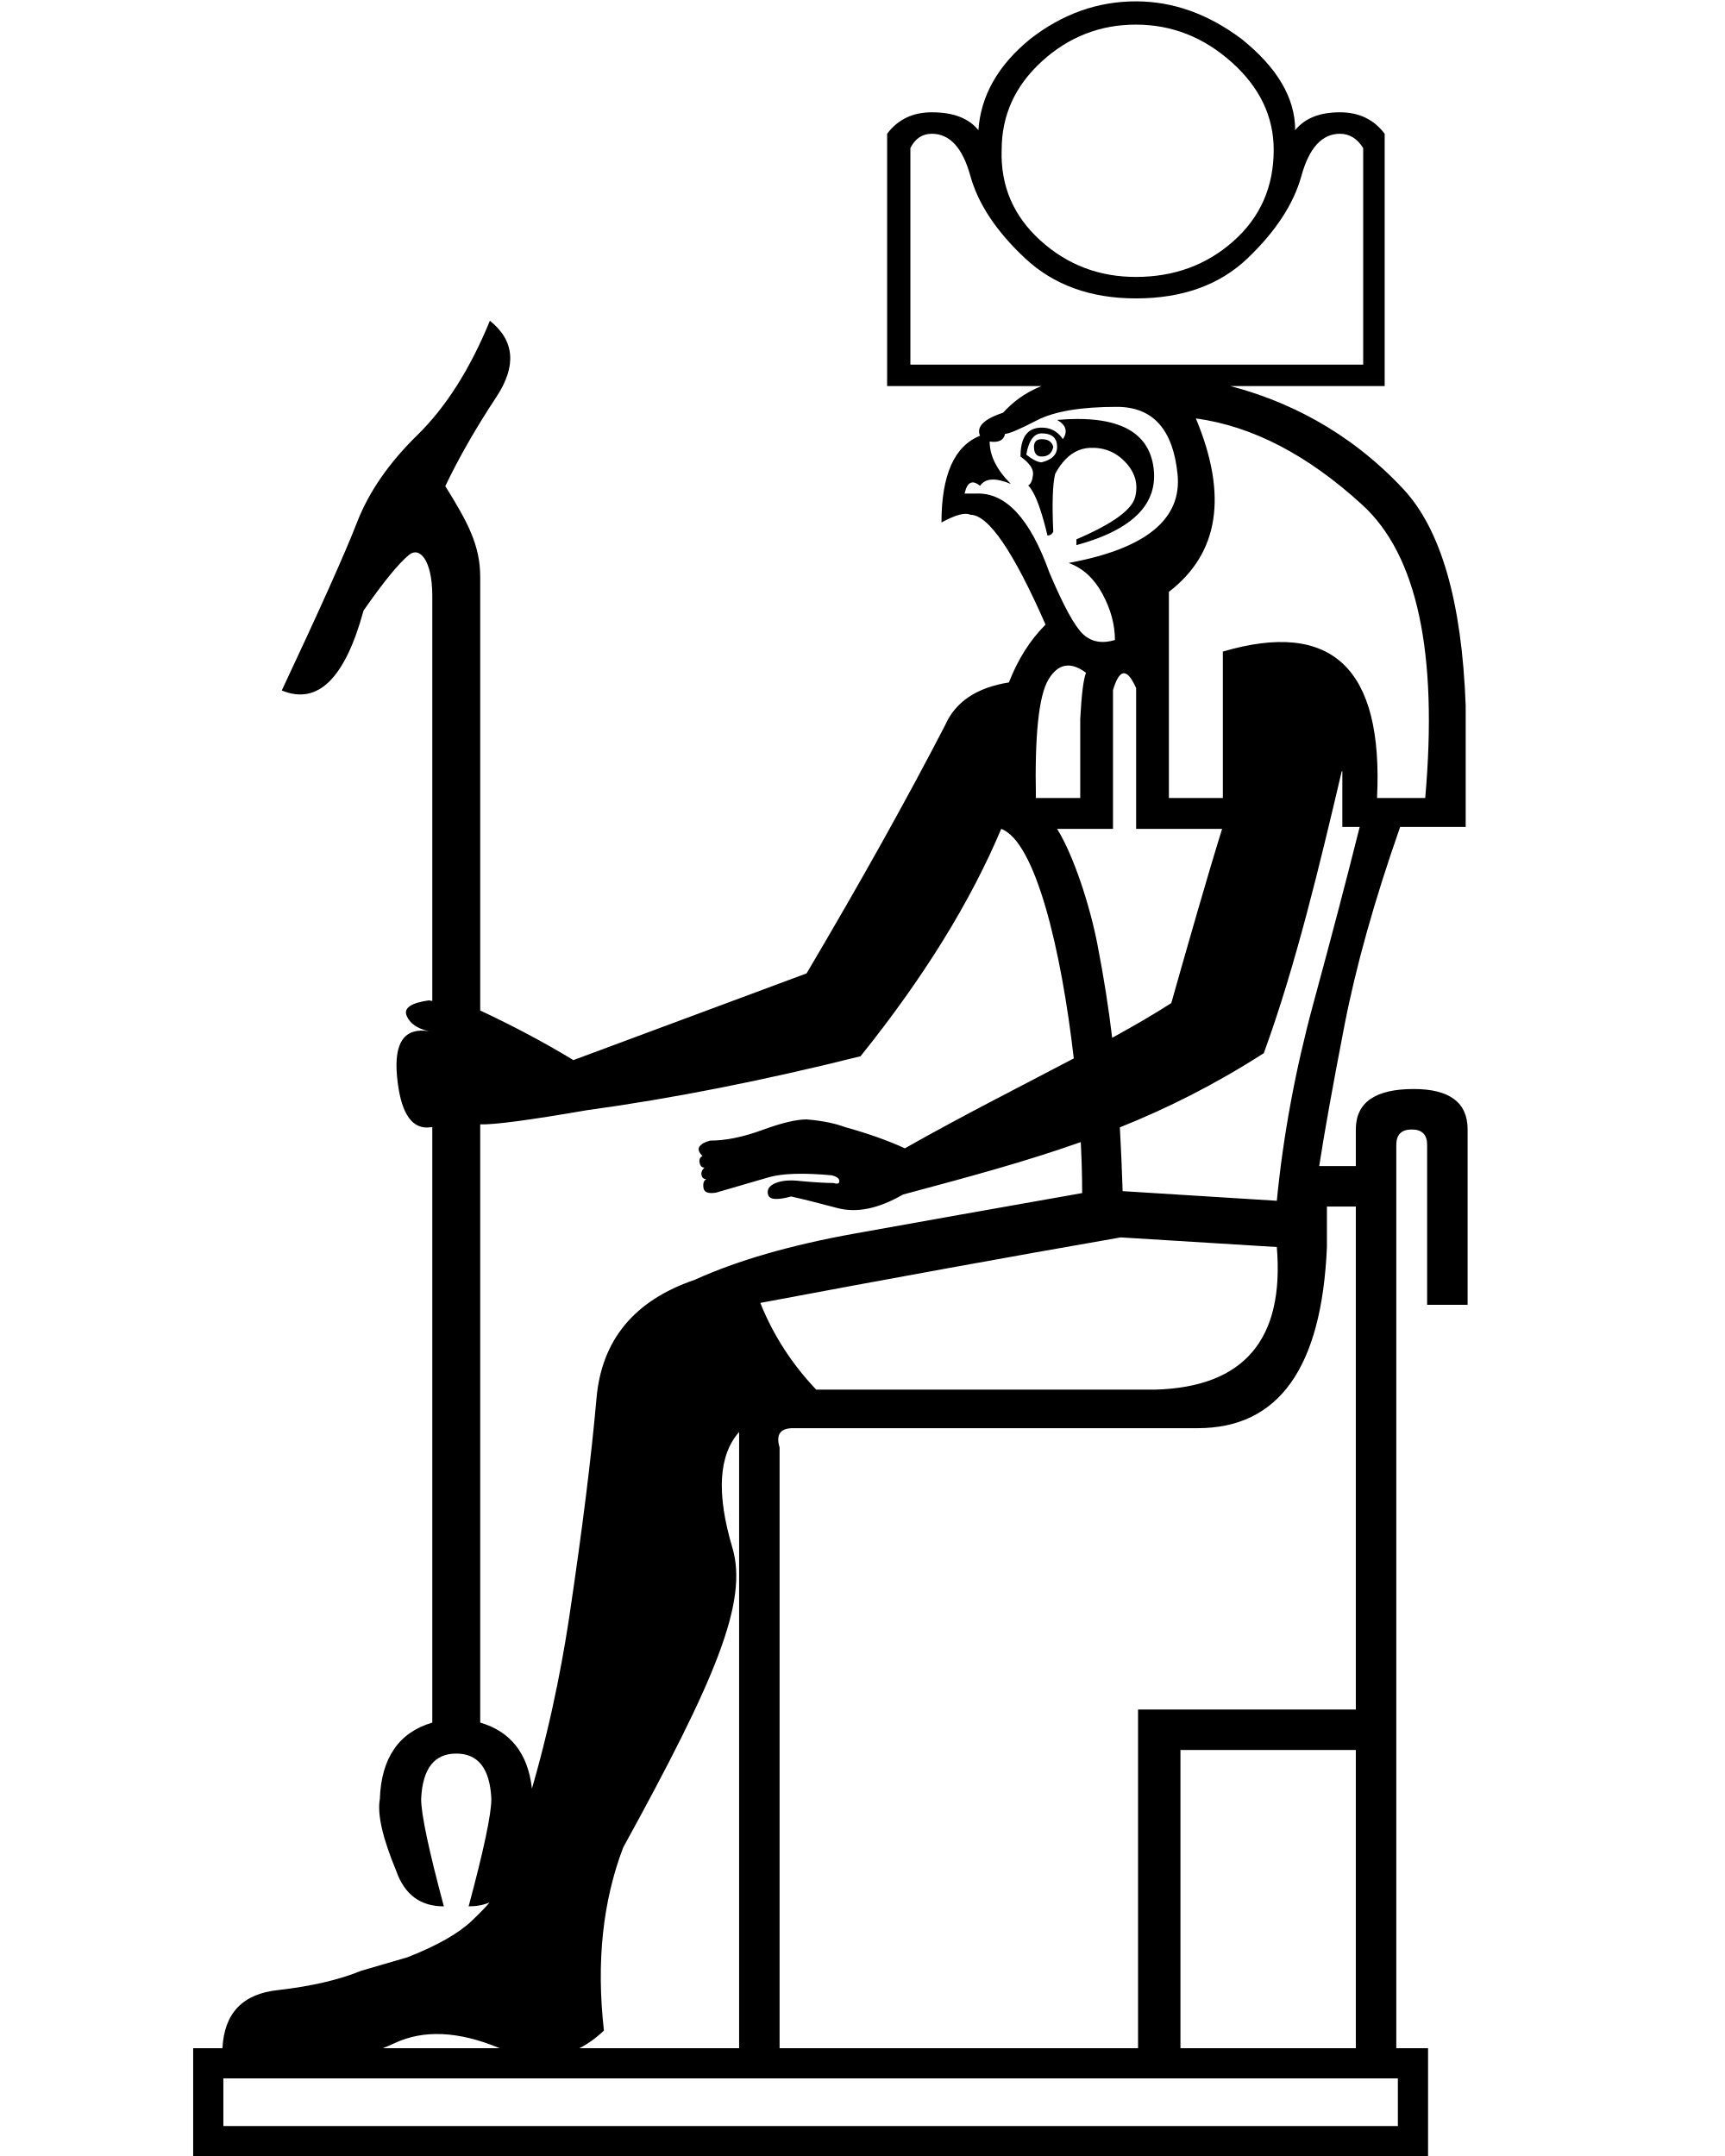
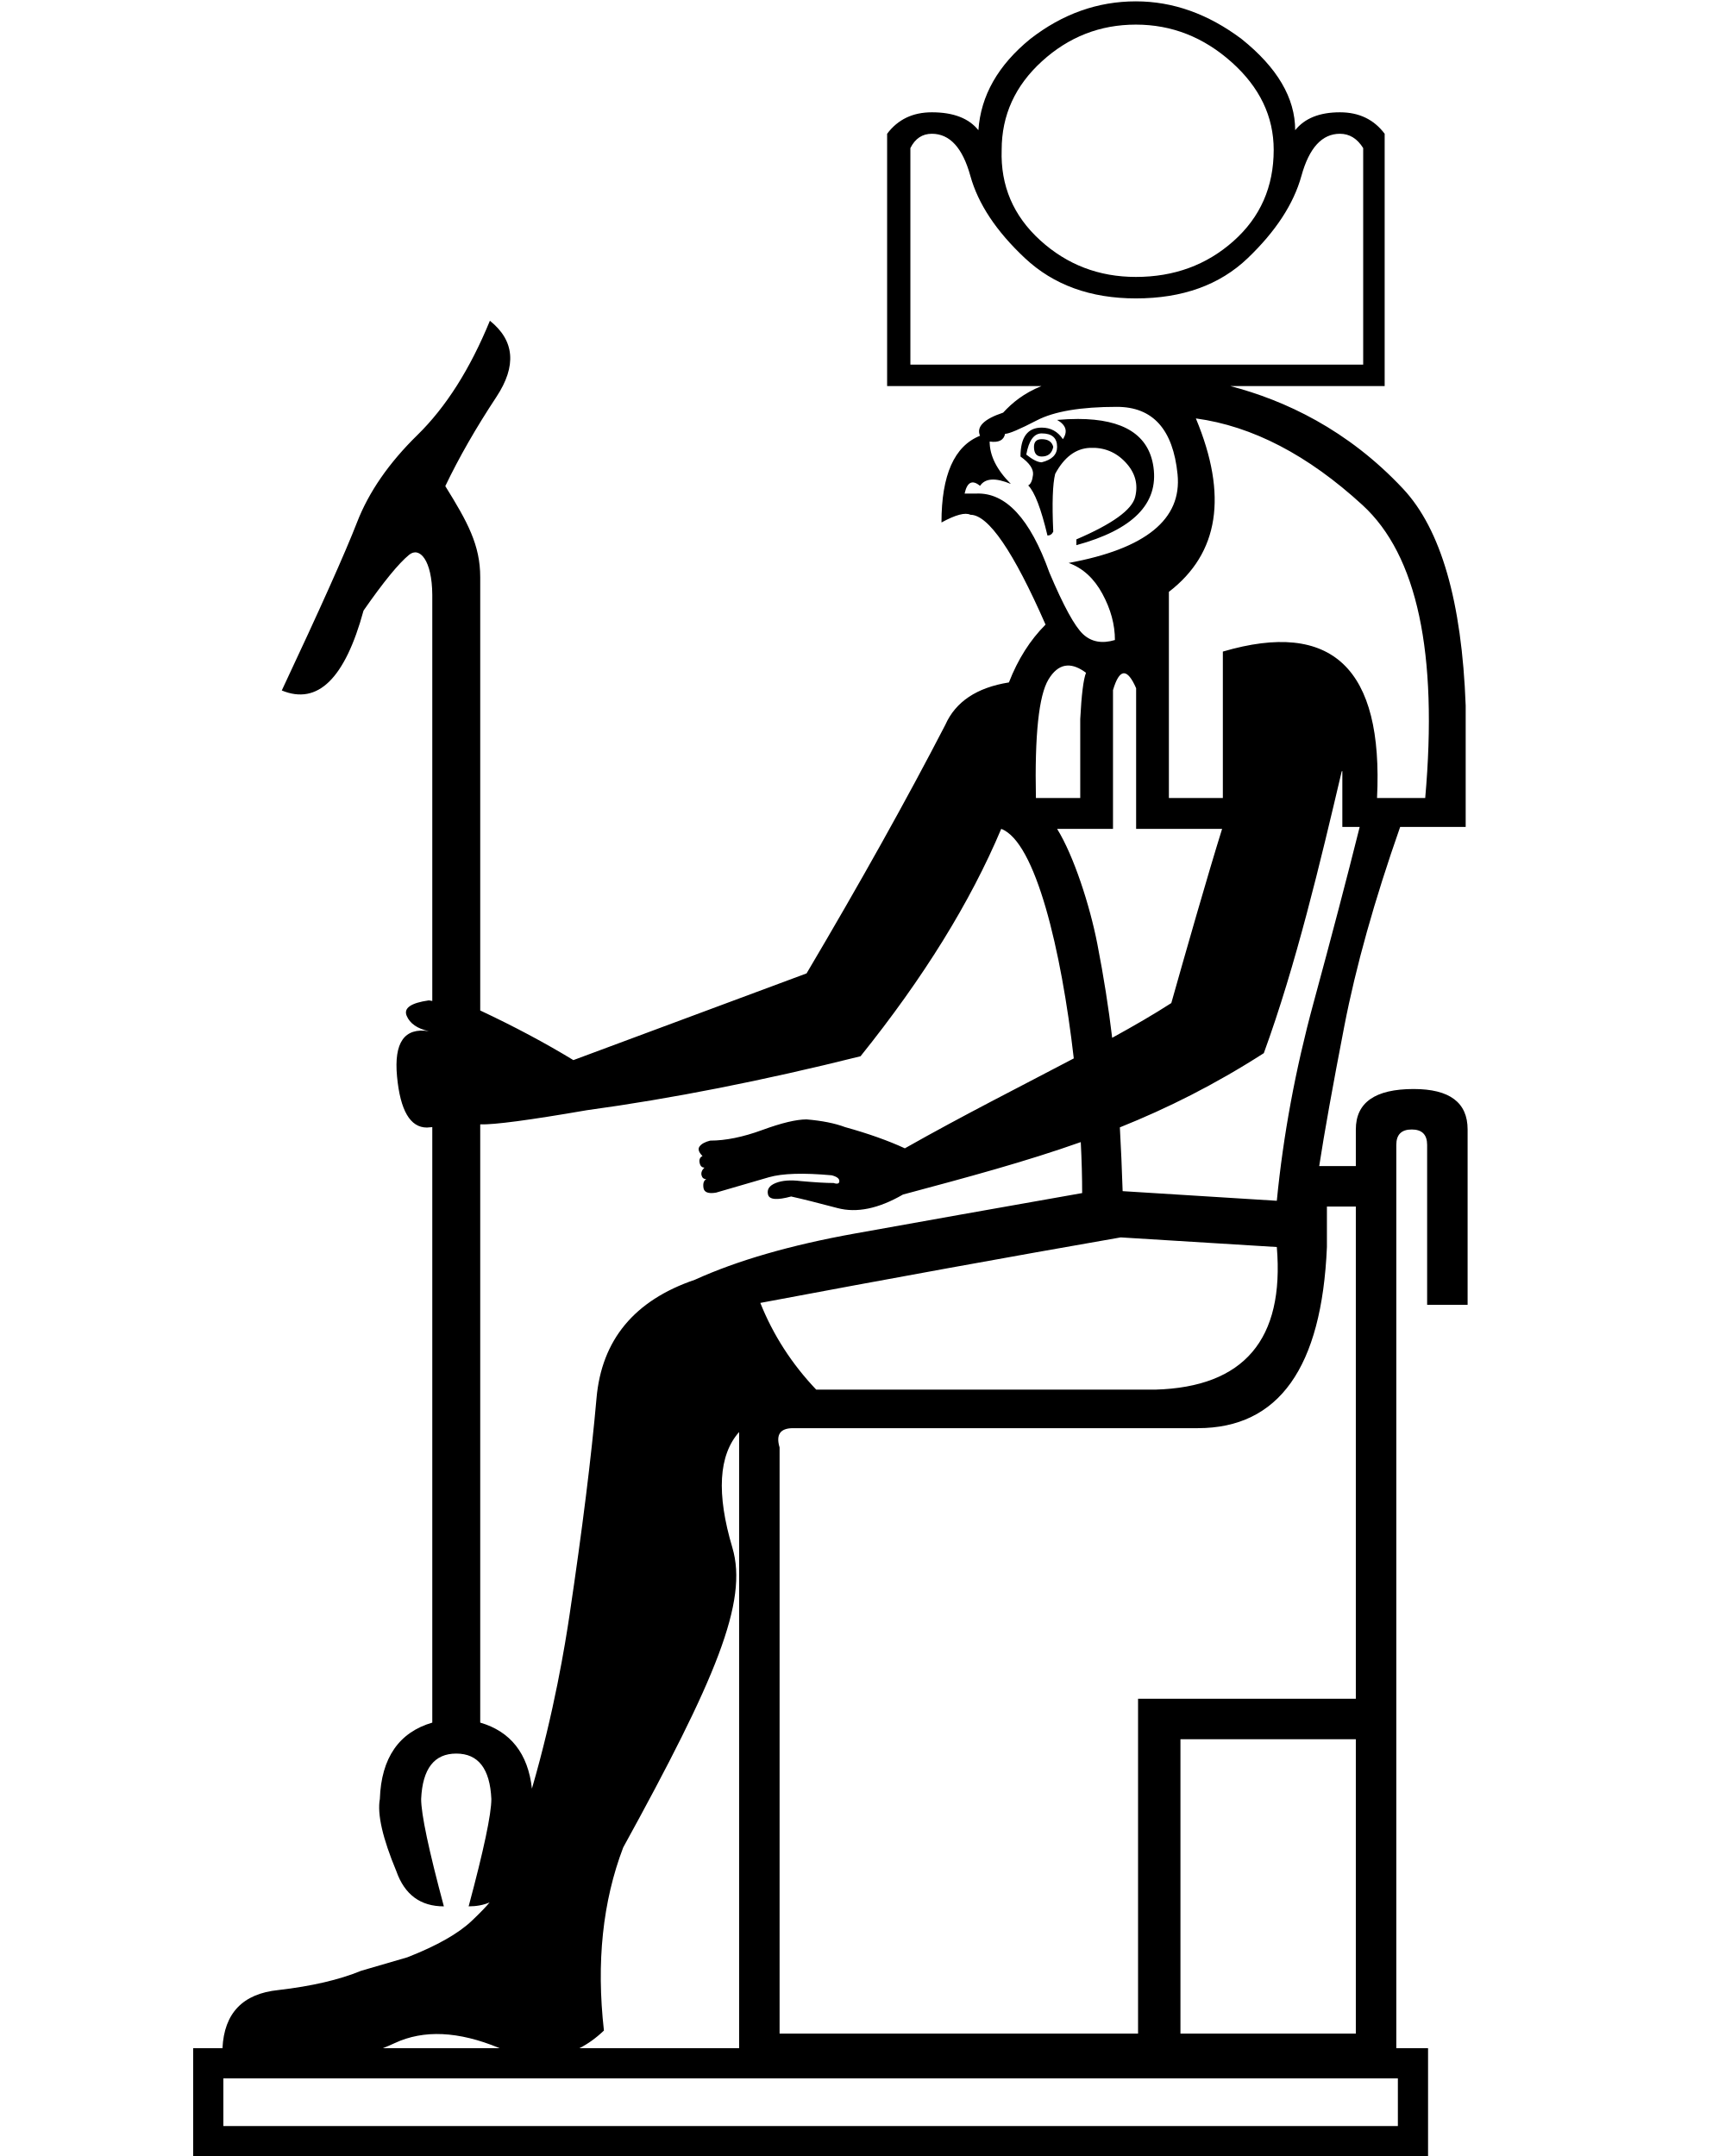
<svg xmlns="http://www.w3.org/2000/svg" width="800" height="1000" version="1.1" id="svg1">
  <defs id="defs1" />
-   <path id="path1-6-1" style="fill:#000000;stroke:none;stroke-width:55.992" d="M 526.791 0.625 C 509.084 0.625 492.759 6.434 477.818 18.055 C 462.878 30.229 454.856 44.34 453.748 60.387 C 449.321 54.852 442.128 52.086 432.168 52.086 C 423.315 52.086 416.398 55.405 411.418 62.045 L 411.418 179.078 L 482.961 179.078 C 474.841 182.371 469.522 186.727 465.227 191.389 C 456.289 194.368 452.716 197.944 454.504 202.115 C 442.587 206.882 436.627 220.287 436.627 242.334 C 443.181 238.759 447.652 237.568 450.035 238.76 C 458.377 238.76 469.994 255.741 484.891 289.705 C 477.74 296.855 472.077 305.794 467.906 316.52 C 453.01 318.903 443.181 325.456 438.414 336.182 C 420.538 370.741 399.088 409.175 374.062 451.48 L 265.912 491.701 C 252.862 483.758 238.464 476.086 222.713 468.684 L 222.713 267.719 C 222.713 252.781 216.854 242.125 206.514 225.465 C 212.833 212.252 220.732 198.464 230.211 184.102 C 239.69 169.739 238.685 157.963 227.195 148.771 C 218.004 171.176 206.801 188.842 193.588 201.768 C 180.375 214.693 171.04 228.195 165.582 242.27 C 160.124 256.344 148.491 282.338 130.682 320.254 C 147.342 327.148 159.98 314.796 168.598 283.199 C 177.789 269.986 184.826 261.369 189.709 257.348 C 194.554 253.358 200.387 259.757 200.479 275.92 L 200.479 464.262 L 198.879 463.994 C 190.537 465.186 187.112 467.571 188.602 471.146 C 190.091 474.722 193.516 477.103 198.879 478.295 C 187.558 476.507 182.643 483.509 184.133 499.299 C 185.622 515.089 190.24 522.982 197.986 522.982 L 200.479 522.783 L 200.479 798.982 C 185.157 803.452 176.801 815.262 176.162 834.414 C 174.885 841.437 177.44 852.609 183.824 867.932 C 187.655 878.785 194.996 884.213 205.85 884.213 C 198.827 858.037 195.316 841.437 195.316 834.414 C 195.955 820.369 201.381 813.346 211.596 813.346 C 221.811 813.346 227.237 820.369 227.875 834.414 C 227.875 841.437 224.364 858.037 217.342 884.213 C 220.976 884.213 224.216 883.604 227.062 882.387 C 225.347 884.46 222.613 887.284 218.859 890.859 C 212.603 896.818 202.623 902.477 188.918 907.84 L 167.465 914.098 C 157.335 918.269 144.527 921.248 129.035 923.035 C 112.589 924.737 103.968 933.725 103.174 950 L 89.586 950 L 89.586 1000.096 L 662.289 1000.096 L 662.289 950 L 647.559 950 L 647.559 531.027 C 647.559 526.26 649.942 523.879 654.709 523.879 C 659.476 523.879 661.859 526.26 661.859 531.027 L 661.859 605.213 L 680.631 605.213 L 680.631 523.879 C 680.631 511.366 672.287 505.109 655.604 505.109 C 637.728 505.109 628.791 511.366 628.791 523.879 L 628.791 540.859 L 611.807 540.859 C 614.19 525.367 618.065 503.768 623.428 476.061 C 628.79 448.353 637.431 417.517 649.348 383.553 L 679.736 383.553 L 679.736 327.246 C 677.949 278.982 668.265 245.461 650.688 226.691 C 624.948 199.207 595.801 185.662 570.619 179.078 L 642.162 179.078 L 642.162 62.045 C 637.182 55.405 630.266 52.086 621.412 52.086 C 612.006 52.086 605.09 54.853 600.662 60.387 C 600.662 45.447 592.362 31.335 575.762 18.055 C 560.268 6.434 543.945 0.625 526.791 0.625 z M 526.791 11.414 C 543.391 11.414 558.192 17.226 571.195 28.846 C 584.199 40.466 590.701 54.022 590.701 69.516 C 590.701 86.669 584.476 100.781 572.025 111.848 C 559.575 122.915 544.498 128.447 526.791 128.447 C 509.637 128.447 494.835 122.775 482.385 111.432 C 469.934 100.088 463.985 86.116 464.539 69.516 C 464.539 53.468 470.764 39.773 483.215 28.43 C 495.665 17.086 510.19 11.414 526.791 11.414 z M 432.168 62.045 C 440.468 62.045 446.419 68.547 450.014 81.551 C 453.611 94.554 462.048 107.282 475.328 119.732 C 488.609 132.183 505.764 138.408 526.791 138.408 C 548.371 138.408 565.662 132.183 578.666 119.732 C 591.67 107.282 599.967 94.554 603.566 81.551 C 607.163 68.547 613.112 62.045 621.412 62.045 C 625.839 62.045 629.437 64.257 632.203 68.686 L 632.203 169.119 L 422.207 169.119 L 422.207 68.686 C 424.42 64.257 427.74 62.045 432.168 62.045 z M 517.961 188.707 C 534.645 188.707 544.03 199.135 546.115 219.99 C 548.201 240.845 531.367 254.551 495.615 261.105 C 502.17 263.489 507.383 268.256 511.256 275.406 C 515.129 282.557 517.066 289.703 517.066 296.854 C 511.108 298.641 506.193 297.751 502.32 294.176 C 498.447 290.601 493.232 281.066 486.678 265.574 C 477.74 240.548 466.418 228.33 452.713 228.926 L 447.352 228.926 C 448.543 223.563 450.929 222.374 454.504 225.354 C 456.887 221.778 461.652 221.48 468.803 224.459 C 462.248 217.905 458.971 211.349 458.971 204.795 C 463.142 205.391 465.525 204.2 466.121 201.221 C 467.909 201.221 472.825 199.136 480.869 194.965 C 488.913 190.794 501.277 188.707 517.961 188.707 z M 554.605 194.07 C 580.823 197.645 606.592 211.051 631.916 234.289 C 657.24 257.527 666.925 302.813 660.967 370.145 L 638.623 370.145 C 641.602 309.963 617.767 287.32 567.119 302.217 L 567.119 370.145 L 542.094 370.145 L 542.094 274.51 C 565.332 256.634 569.502 229.822 554.605 194.07 z M 499.945 194.322 C 496.911 194.318 493.681 194.466 490.256 194.764 C 490.777 195.061 491.246 195.369 491.664 195.686 L 491.666 195.686 C 491.875 195.843 492.07 196.003 492.254 196.166 L 492.256 196.166 C 492.991 196.817 493.52 197.507 493.846 198.232 L 493.846 198.234 C 493.868 198.283 493.882 198.333 493.902 198.383 C 494.254 199.247 494.328 200.161 494.107 201.129 L 494.107 201.131 C 493.921 201.949 493.529 202.806 492.934 203.699 C 492.636 203.252 492.324 202.834 491.998 202.443 C 490.043 200.098 487.585 198.757 484.625 198.422 L 484.623 198.422 C 484.13 198.366 483.623 198.338 483.102 198.338 C 482.693 198.338 482.294 198.356 481.91 198.391 C 481.527 198.425 481.155 198.477 480.797 198.547 C 480.439 198.617 480.092 198.704 479.76 198.809 C 475.433 200.17 473.271 204.482 473.271 211.744 C 475.878 213.606 477.612 215.409 478.473 217.154 L 478.473 217.156 C 478.989 218.203 479.192 219.229 479.08 220.234 C 478.931 221.575 478.671 222.655 478.299 223.475 C 478.066 223.987 477.791 224.399 477.471 224.707 C 477.279 224.892 477.071 225.041 476.848 225.152 C 477.592 225.897 478.337 226.939 479.082 228.279 L 479.082 228.281 C 481.316 232.303 483.551 239.005 485.785 248.389 C 486.334 248.389 486.82 248.261 487.242 248.008 L 487.244 248.008 C 487.342 247.949 487.438 247.883 487.529 247.811 C 487.621 247.738 487.71 247.657 487.795 247.57 C 487.965 247.397 488.12 247.194 488.262 246.965 C 488.333 246.85 488.401 246.73 488.465 246.602 C 487.869 233.493 488.168 224.556 489.359 219.789 C 490.402 217.853 491.519 216.149 492.711 214.678 C 496.287 210.265 500.533 207.946 505.449 207.723 C 512.004 207.425 517.514 209.659 521.982 214.426 C 522.541 215.022 523.054 215.626 523.52 216.24 L 523.52 216.242 C 523.985 216.856 524.403 217.479 524.775 218.111 C 526.266 220.644 527.01 223.325 527.01 226.156 C 527.01 227.572 526.824 229.024 526.451 230.514 C 526.265 231.258 525.961 232.012 525.537 232.775 L 525.537 232.777 C 522.571 238.121 513.789 243.92 499.191 250.176 L 499.191 252.859 C 502.469 251.966 505.523 250.995 508.354 249.947 C 516.845 246.805 523.324 242.97 527.793 238.445 C 528.537 237.692 529.227 236.919 529.859 236.127 L 529.859 236.125 C 530.492 235.332 531.07 234.522 531.592 233.691 C 533.677 230.368 534.868 226.735 535.166 222.797 C 535.24 221.812 535.26 220.81 535.223 219.787 C 535.185 218.764 535.092 217.722 534.943 216.66 C 534.422 212.945 533.301 209.692 531.582 206.904 C 531.153 206.208 530.686 205.541 530.182 204.902 L 530.182 204.9 C 529.677 204.261 529.134 203.652 528.555 203.07 C 526.237 200.746 523.321 198.884 519.807 197.486 L 519.805 197.486 C 514.532 195.389 507.913 194.334 499.945 194.322 z M 483.102 201.02 C 484.889 201.02 486.341 201.312 487.459 201.898 L 487.461 201.898 C 487.833 202.094 488.167 202.324 488.465 202.584 L 488.467 202.584 C 488.913 202.975 489.275 203.439 489.555 203.977 C 489.648 204.156 489.732 204.342 489.807 204.537 L 489.807 204.539 C 490.105 205.321 490.254 206.233 490.254 207.275 C 490.254 209.169 489.578 210.726 488.24 211.951 C 488.068 212.109 487.884 212.26 487.689 212.406 C 487.613 212.464 487.539 212.526 487.459 212.582 C 487.086 212.843 486.677 213.085 486.23 213.309 C 485.337 213.755 484.293 214.128 483.102 214.426 C 482.965 214.426 482.827 214.418 482.684 214.404 C 481.682 214.308 480.512 213.872 479.172 213.098 C 478.19 212.53 477.117 211.781 475.953 210.85 C 476.623 207.163 477.67 204.513 479.094 202.9 C 479.727 202.184 480.435 201.672 481.217 201.365 C 481.412 201.288 481.614 201.225 481.818 201.174 C 482.227 201.072 482.655 201.02 483.102 201.02 z M 483.102 203.699 C 480.718 203.699 479.527 204.892 479.527 207.275 C 479.527 210.255 480.718 211.744 483.102 211.744 C 486.081 211.744 487.869 210.255 488.465 207.275 C 487.869 204.892 486.081 203.699 483.102 203.699 z M 495.045 308.691 C 497.66 308.585 500.53 309.705 503.658 312.051 C 502.466 315.03 501.574 322.181 500.979 333.502 L 500.979 370.145 L 480.422 370.145 C 479.826 340.948 481.763 322.628 486.232 315.18 C 488.467 311.456 491.035 309.334 493.939 308.812 C 494.303 308.747 494.671 308.707 495.045 308.691 z M 521.256 312.27 C 522.997 312.274 524.878 314.583 526.898 319.201 L 526.898 384.447 L 566.775 384.447 C 560.193 405.508 549.656 442.405 543.215 465.242 C 535.137 470.458 525.882 475.815 515.789 481.357 C 514.128 467.458 511.914 453.236 508.893 437.74 C 505.433 419.999 498.002 396.96 490.256 384.447 L 516.174 384.447 L 516.174 320.094 C 517.663 315.029 519.3 312.424 521.088 312.275 C 521.144 312.271 521.2 312.27 521.256 312.27 z M 622.533 357.633 L 622.533 383.553 L 630.578 383.553 C 624.62 407.387 617.467 434.649 609.125 465.336 C 600.783 496.023 595.124 526.559 592.145 556.947 L 520.643 552.479 C 520.298 542.152 519.895 532.386 519.355 522.898 C 541.469 514.02 563.202 503.169 586.115 488.479 C 601.009 447.722 612.302 400.02 622.242 357.773 L 622.533 357.633 z M 464.334 384.447 C 480.282 390.428 492.205 440.601 497.986 490.912 C 473.827 503.649 446.499 517.401 419.645 532.615 C 411.898 529.04 402.663 525.762 391.938 522.783 C 387.171 520.995 381.211 519.803 374.061 519.207 C 369.294 519.207 362.442 520.848 353.504 524.125 C 344.566 527.402 336.521 529.039 329.371 529.039 C 326.988 529.635 325.351 530.529 324.457 531.721 C 323.563 532.912 324.009 534.402 325.797 536.189 C 324.605 536.785 324.159 537.827 324.457 539.316 C 324.755 540.806 325.498 541.553 326.689 541.553 C 325.498 542.744 325.052 543.935 325.35 545.127 C 325.648 546.319 326.392 546.914 327.584 546.914 C 326.392 547.51 325.946 548.852 326.244 550.938 C 326.542 553.023 328.48 553.768 332.055 553.172 C 342.184 550.193 350.374 547.809 356.631 546.021 C 362.887 544.234 372.571 543.935 385.68 545.127 C 388.063 545.723 389.256 546.617 389.256 547.809 C 389.256 549 388.362 549.297 386.574 548.701 C 382.999 548.701 377.935 548.404 371.381 547.809 C 366.614 547.213 362.741 547.509 359.762 548.701 C 356.782 549.893 355.59 551.681 356.186 554.064 C 356.781 556.448 360.356 556.746 366.91 554.959 C 372.273 556.151 379.425 557.937 388.363 560.32 C 397.301 562.704 407.431 560.619 418.752 554.064 C 448.851 545.999 475.564 538.821 501.229 529.73 C 501.652 538.042 501.871 546.003 501.871 553.373 C 461.353 560.523 426.199 566.78 396.406 572.143 C 366.613 577.505 341.886 584.656 322.223 593.594 C 294.217 603.127 279.022 621.449 276.639 648.561 C 274.255 675.672 270.086 709.187 264.127 749.109 C 262.13 762.486 257.033 794.033 246.689 829.598 C 244.889 813.269 236.706 803.064 222.713 798.982 L 222.713 521.508 C 229.141 521.724 245.627 519.533 272.17 514.939 C 311.496 509.577 353.803 501.235 399.088 489.914 C 428.285 453.567 450.033 418.411 464.334 384.447 z M 615.383 559.631 L 628.791 559.631 L 628.791 792.906 L 527.793 792.906 L 527.793 950 L 361.549 950 L 361.549 671.352 C 359.761 665.393 361.846 662.414 367.805 662.414 L 555.5 662.414 C 593.039 662.414 612.999 634.409 615.383 578.398 L 615.383 559.631 z M 519.748 573.93 L 592.145 578.398 C 595.72 621.3 576.948 643.347 535.834 644.539 L 378.531 644.539 C 367.21 632.622 358.57 619.215 352.611 604.318 C 412.793 592.997 468.504 582.868 519.748 573.93 z M 342.779 664.201 L 342.779 950 L 268.711 950 C 272.677 947.993 276.468 945.262 280.082 941.805 C 276.507 910.224 279.488 881.922 289.021 856.896 C 331.923 778.839 347.097 742.856 339.648 717.83 C 332.2 692.804 333.246 674.927 342.779 664.201 z M 547.455 811.678 L 628.791 811.678 L 628.791 950 L 547.455 950 L 547.455 811.678 z M 205.229 943.48 C 213.272 943.852 221.986 945.975 231.371 949.848 C 231.495 949.899 231.62 949.95 231.744 950 L 177.564 950 C 179.431 949.263 181.279 948.468 183.107 947.615 C 189.811 944.487 197.185 943.109 205.229 943.48 z M 103.586 964 L 648.289 964 L 648.289 986.096 L 103.586 986.096 L 103.586 964 z " />
+   <path id="path1-6-1" style="fill:#000000;stroke:none;stroke-width:55.992" d="M 526.791 0.625 C 509.084 0.625 492.759 6.434 477.818 18.055 C 462.878 30.229 454.856 44.34 453.748 60.387 C 449.321 54.852 442.128 52.086 432.168 52.086 C 423.315 52.086 416.398 55.405 411.418 62.045 L 411.418 179.078 L 482.961 179.078 C 474.841 182.372 469.522 186.727 465.227 191.389 C 456.289 194.368 452.716 197.944 454.504 202.115 C 442.587 206.882 436.627 220.287 436.627 242.334 C 443.181 238.759 447.652 237.568 450.035 238.76 C 458.377 238.76 469.994 255.741 484.891 289.705 C 477.74 296.855 472.077 305.794 467.906 316.52 C 453.01 318.903 443.181 325.456 438.414 336.182 C 420.538 370.741 399.088 409.175 374.062 451.48 L 265.912 491.701 C 252.862 483.758 238.464 476.087 222.713 468.684 L 222.713 267.719 C 222.713 252.781 216.854 242.125 206.514 225.465 C 212.833 212.252 220.732 198.464 230.211 184.102 C 239.69 169.739 238.685 157.963 227.195 148.771 C 218.004 171.176 206.801 188.842 193.588 201.768 C 180.375 214.693 171.04 228.195 165.582 242.27 C 160.124 256.344 148.491 282.338 130.682 320.254 C 147.342 327.148 159.98 314.796 168.598 283.199 C 177.789 269.986 184.826 261.369 189.709 257.348 C 194.554 253.358 200.387 259.757 200.479 275.92 L 200.479 464.262 L 198.879 463.994 C 190.537 465.186 187.112 467.571 188.602 471.146 C 190.091 474.722 193.516 477.103 198.879 478.295 C 187.558 476.507 182.643 483.509 184.133 499.299 C 185.622 515.089 190.24 522.982 197.986 522.982 L 200.479 522.783 L 200.479 798.982 C 185.157 803.452 176.801 815.262 176.162 834.414 C 174.885 841.437 177.44 852.609 183.824 867.932 C 187.655 878.785 194.996 884.213 205.85 884.213 C 198.827 858.037 195.316 841.437 195.316 834.414 C 195.955 820.369 201.381 813.346 211.596 813.346 C 221.811 813.346 227.237 820.369 227.875 834.414 C 227.875 841.437 224.364 858.037 217.342 884.213 C 220.976 884.213 224.216 883.604 227.062 882.387 C 225.347 884.46 222.613 887.285 218.859 890.859 C 212.603 896.818 202.623 902.477 188.918 907.84 L 167.465 914.098 C 157.335 918.269 144.527 921.248 129.035 923.035 C 112.589 924.737 103.967 933.725 103.174 950 L 89.586 950 L 89.586 1000.096 L 662.289 1000.096 L 662.289 950 L 647.559 950 L 647.559 531.027 C 647.559 526.26 649.942 523.879 654.709 523.879 C 659.476 523.879 661.859 526.26 661.859 531.027 L 661.859 605.213 L 680.631 605.213 L 680.631 523.879 C 680.631 511.366 672.287 505.109 655.604 505.109 C 637.728 505.109 628.791 511.366 628.791 523.879 L 628.791 540.859 L 611.807 540.859 C 614.19 525.367 618.065 503.768 623.428 476.061 C 628.79 448.353 637.431 417.517 649.348 383.553 L 679.736 383.553 L 679.736 327.246 C 677.949 278.982 668.265 245.461 650.688 226.691 C 624.949 199.208 595.803 185.662 570.621 179.078 L 642.162 179.078 L 642.162 62.045 C 637.182 55.405 630.266 52.086 621.412 52.086 C 612.006 52.086 605.09 54.853 600.662 60.387 C 600.662 45.447 592.362 31.335 575.762 18.055 C 560.268 6.434 543.945 0.625 526.791 0.625 z M 526.791 11.414 C 543.391 11.414 558.192 17.226 571.195 28.846 C 584.199 40.466 590.701 54.022 590.701 69.516 C 590.701 86.669 584.476 100.781 572.025 111.848 C 559.575 122.915 544.498 128.447 526.791 128.447 C 509.637 128.447 494.835 122.775 482.385 111.432 C 469.934 100.088 463.985 86.116 464.539 69.516 C 464.539 53.468 470.764 39.773 483.215 28.43 C 495.665 17.086 510.19 11.414 526.791 11.414 z M 432.168 62.045 C 440.468 62.045 446.419 68.547 450.014 81.551 C 453.611 94.554 462.048 107.282 475.328 119.732 C 488.609 132.183 505.764 138.408 526.791 138.408 C 548.371 138.408 565.662 132.183 578.666 119.732 C 591.67 107.282 599.967 94.554 603.566 81.551 C 607.163 68.547 613.112 62.045 621.412 62.045 C 625.839 62.045 629.437 64.257 632.203 68.686 L 632.203 169.119 L 422.207 169.119 L 422.207 68.686 C 424.42 64.257 427.74 62.045 432.168 62.045 z M 517.961 188.707 C 534.645 188.707 544.03 199.135 546.115 219.99 C 548.201 240.845 531.367 254.551 495.615 261.105 C 502.17 263.489 507.383 268.256 511.256 275.406 C 515.129 282.557 517.066 289.703 517.066 296.854 C 511.108 298.641 506.193 297.751 502.32 294.176 C 498.447 290.601 493.232 281.066 486.678 265.574 C 477.74 240.548 466.418 228.33 452.713 228.926 L 447.352 228.926 C 448.543 223.563 450.929 222.374 454.504 225.354 C 456.887 221.778 461.652 221.48 468.803 224.459 C 462.248 217.905 458.971 211.349 458.971 204.795 C 463.142 205.391 465.525 204.2 466.121 201.221 C 467.909 201.221 472.825 199.136 480.869 194.965 C 488.913 190.794 501.277 188.707 517.961 188.707 z M 554.605 194.07 C 580.823 197.645 606.592 211.051 631.916 234.289 C 657.24 257.527 666.925 302.813 660.967 370.145 L 638.623 370.145 C 641.602 309.963 617.767 287.32 567.119 302.217 L 567.119 370.145 L 542.094 370.145 L 542.094 274.51 C 565.332 256.634 569.502 229.822 554.605 194.07 z M 499.945 194.322 C 496.91 194.318 493.68 194.466 490.254 194.764 C 494.425 197.147 495.317 200.124 492.934 203.699 C 490.55 200.124 487.273 198.338 483.102 198.338 C 476.547 198.338 473.271 202.806 473.271 211.744 C 477.442 214.723 479.378 217.553 479.08 220.234 C 478.782 222.916 478.039 224.556 476.848 225.152 C 479.827 228.132 482.806 235.876 485.785 248.389 C 486.977 248.389 487.869 247.793 488.465 246.602 C 487.869 233.493 488.168 224.556 489.359 219.789 C 493.53 212.043 498.895 208.021 505.449 207.723 C 512.004 207.425 517.514 209.659 521.982 214.426 C 526.451 219.193 527.941 224.555 526.451 230.514 C 524.962 236.472 515.875 243.025 499.191 250.176 L 499.191 252.859 C 525.409 245.709 537.327 233.642 534.943 216.66 C 532.858 201.801 521.191 194.355 499.945 194.322 z M 483.102 201.02 C 487.868 201.02 490.254 203.104 490.254 207.275 C 490.254 210.851 487.868 213.234 483.102 214.426 C 481.314 214.426 478.932 213.233 475.953 210.85 C 477.145 204.295 479.526 201.02 483.102 201.02 z M 483.102 203.699 C 480.718 203.699 479.527 204.892 479.527 207.275 C 479.527 210.255 480.718 211.744 483.102 211.744 C 486.081 211.744 487.869 210.255 488.465 207.275 C 487.869 204.892 486.081 203.699 483.102 203.699 z M 495.045 308.691 C 497.66 308.585 500.53 309.705 503.658 312.051 C 502.466 315.03 501.574 322.181 500.979 333.502 L 500.979 370.145 L 480.422 370.145 C 479.826 340.948 481.763 322.628 486.232 315.18 C 488.467 311.456 491.035 309.334 493.939 308.812 C 494.303 308.747 494.671 308.707 495.045 308.691 z M 521.256 312.27 C 522.997 312.274 524.878 314.583 526.898 319.201 L 526.898 384.447 L 566.775 384.447 C 560.193 405.508 549.656 442.405 543.215 465.242 C 535.137 470.458 525.884 475.815 515.791 481.357 C 514.131 467.458 511.914 453.236 508.893 437.74 C 505.433 419.999 498.002 396.96 490.256 384.447 L 516.174 384.447 L 516.174 320.094 C 517.663 315.029 519.3 312.424 521.088 312.275 C 521.144 312.271 521.2 312.27 521.256 312.27 z M 622.533 357.633 L 622.533 383.553 L 630.578 383.553 C 624.62 407.387 617.467 434.649 609.125 465.336 C 600.783 496.023 595.124 526.559 592.145 556.947 L 520.643 552.479 C 520.298 542.151 519.893 532.386 519.354 522.898 C 541.468 514.02 563.202 503.17 586.115 488.479 C 601.009 447.723 612.302 400.02 622.242 357.773 L 622.533 357.633 z M 464.334 384.447 C 480.282 390.428 492.205 440.601 497.986 490.912 C 473.827 503.649 446.499 517.401 419.645 532.615 C 411.898 529.04 402.663 525.762 391.938 522.783 C 387.171 520.995 381.211 519.803 374.061 519.207 C 369.294 519.207 362.442 520.848 353.504 524.125 C 344.566 527.402 336.521 529.039 329.371 529.039 C 326.988 529.635 325.351 530.529 324.457 531.721 C 323.563 532.912 324.009 534.402 325.797 536.189 C 324.605 536.785 324.159 537.827 324.457 539.316 C 324.755 540.806 325.498 541.553 326.689 541.553 C 325.498 542.744 325.052 543.935 325.35 545.127 C 325.648 546.319 326.392 546.914 327.584 546.914 C 326.392 547.51 325.946 548.852 326.244 550.938 C 326.542 553.023 328.48 553.768 332.055 553.172 C 342.184 550.193 350.374 547.809 356.631 546.021 C 362.887 544.234 372.571 543.935 385.68 545.127 C 388.063 545.723 389.256 546.617 389.256 547.809 C 389.256 549 388.362 549.297 386.574 548.701 C 382.999 548.701 377.935 548.404 371.381 547.809 C 366.614 547.213 362.741 547.509 359.762 548.701 C 356.782 549.893 355.59 551.681 356.186 554.064 C 356.781 556.448 360.356 556.746 366.91 554.959 C 372.273 556.151 379.425 557.937 388.363 560.32 C 397.301 562.704 407.431 560.619 418.752 554.064 C 448.851 545.999 475.564 538.821 501.229 529.73 C 501.652 538.042 501.871 546.003 501.871 553.373 C 461.353 560.523 426.199 566.78 396.406 572.143 C 366.613 577.505 341.886 584.656 322.223 593.594 C 294.217 603.127 279.022 621.449 276.639 648.561 C 274.255 675.672 270.086 709.187 264.127 749.109 C 262.13 762.486 257.034 794.034 246.689 829.598 C 244.889 813.269 236.706 803.064 222.713 798.982 L 222.713 521.508 C 229.141 521.724 245.626 519.534 272.17 514.939 C 311.496 509.577 353.803 501.235 399.088 489.914 C 428.285 453.567 450.033 418.411 464.334 384.447 z M 615.383 559.631 L 628.791 559.631 L 628.791 787.924 L 527.793 787.924 L 527.793 943.229 L 361.549 943.229 L 361.549 671.352 C 359.761 665.393 361.846 662.414 367.805 662.414 L 555.5 662.414 C 593.039 662.414 612.999 634.409 615.383 578.398 L 615.383 559.631 z M 519.748 573.93 L 592.145 578.398 C 595.72 621.3 576.948 643.347 535.834 644.539 L 378.531 644.539 C 367.21 632.622 358.57 619.215 352.611 604.318 C 412.793 592.997 468.504 582.868 519.748 573.93 z M 342.779 664.201 L 342.779 950 L 268.711 950 C 272.677 947.994 276.468 945.262 280.082 941.805 C 276.507 910.224 279.488 881.922 289.021 856.896 C 331.923 778.839 347.097 742.856 339.648 717.83 C 332.2 692.804 333.246 674.927 342.779 664.201 z M 547.455 806.693 L 628.791 806.693 L 628.791 943.229 L 547.455 943.229 L 547.455 806.693 z M 205.229 943.48 C 213.272 943.852 221.986 945.975 231.371 949.848 C 231.496 949.899 231.62 949.95 231.744 950 L 177.564 950 C 179.432 949.263 181.279 948.469 183.107 947.615 C 189.811 944.487 197.185 943.109 205.229 943.48 z M 103.586 964 L 648.289 964 L 648.289 986.096 L 103.586 986.096 L 103.586 964 z " />
</svg>
